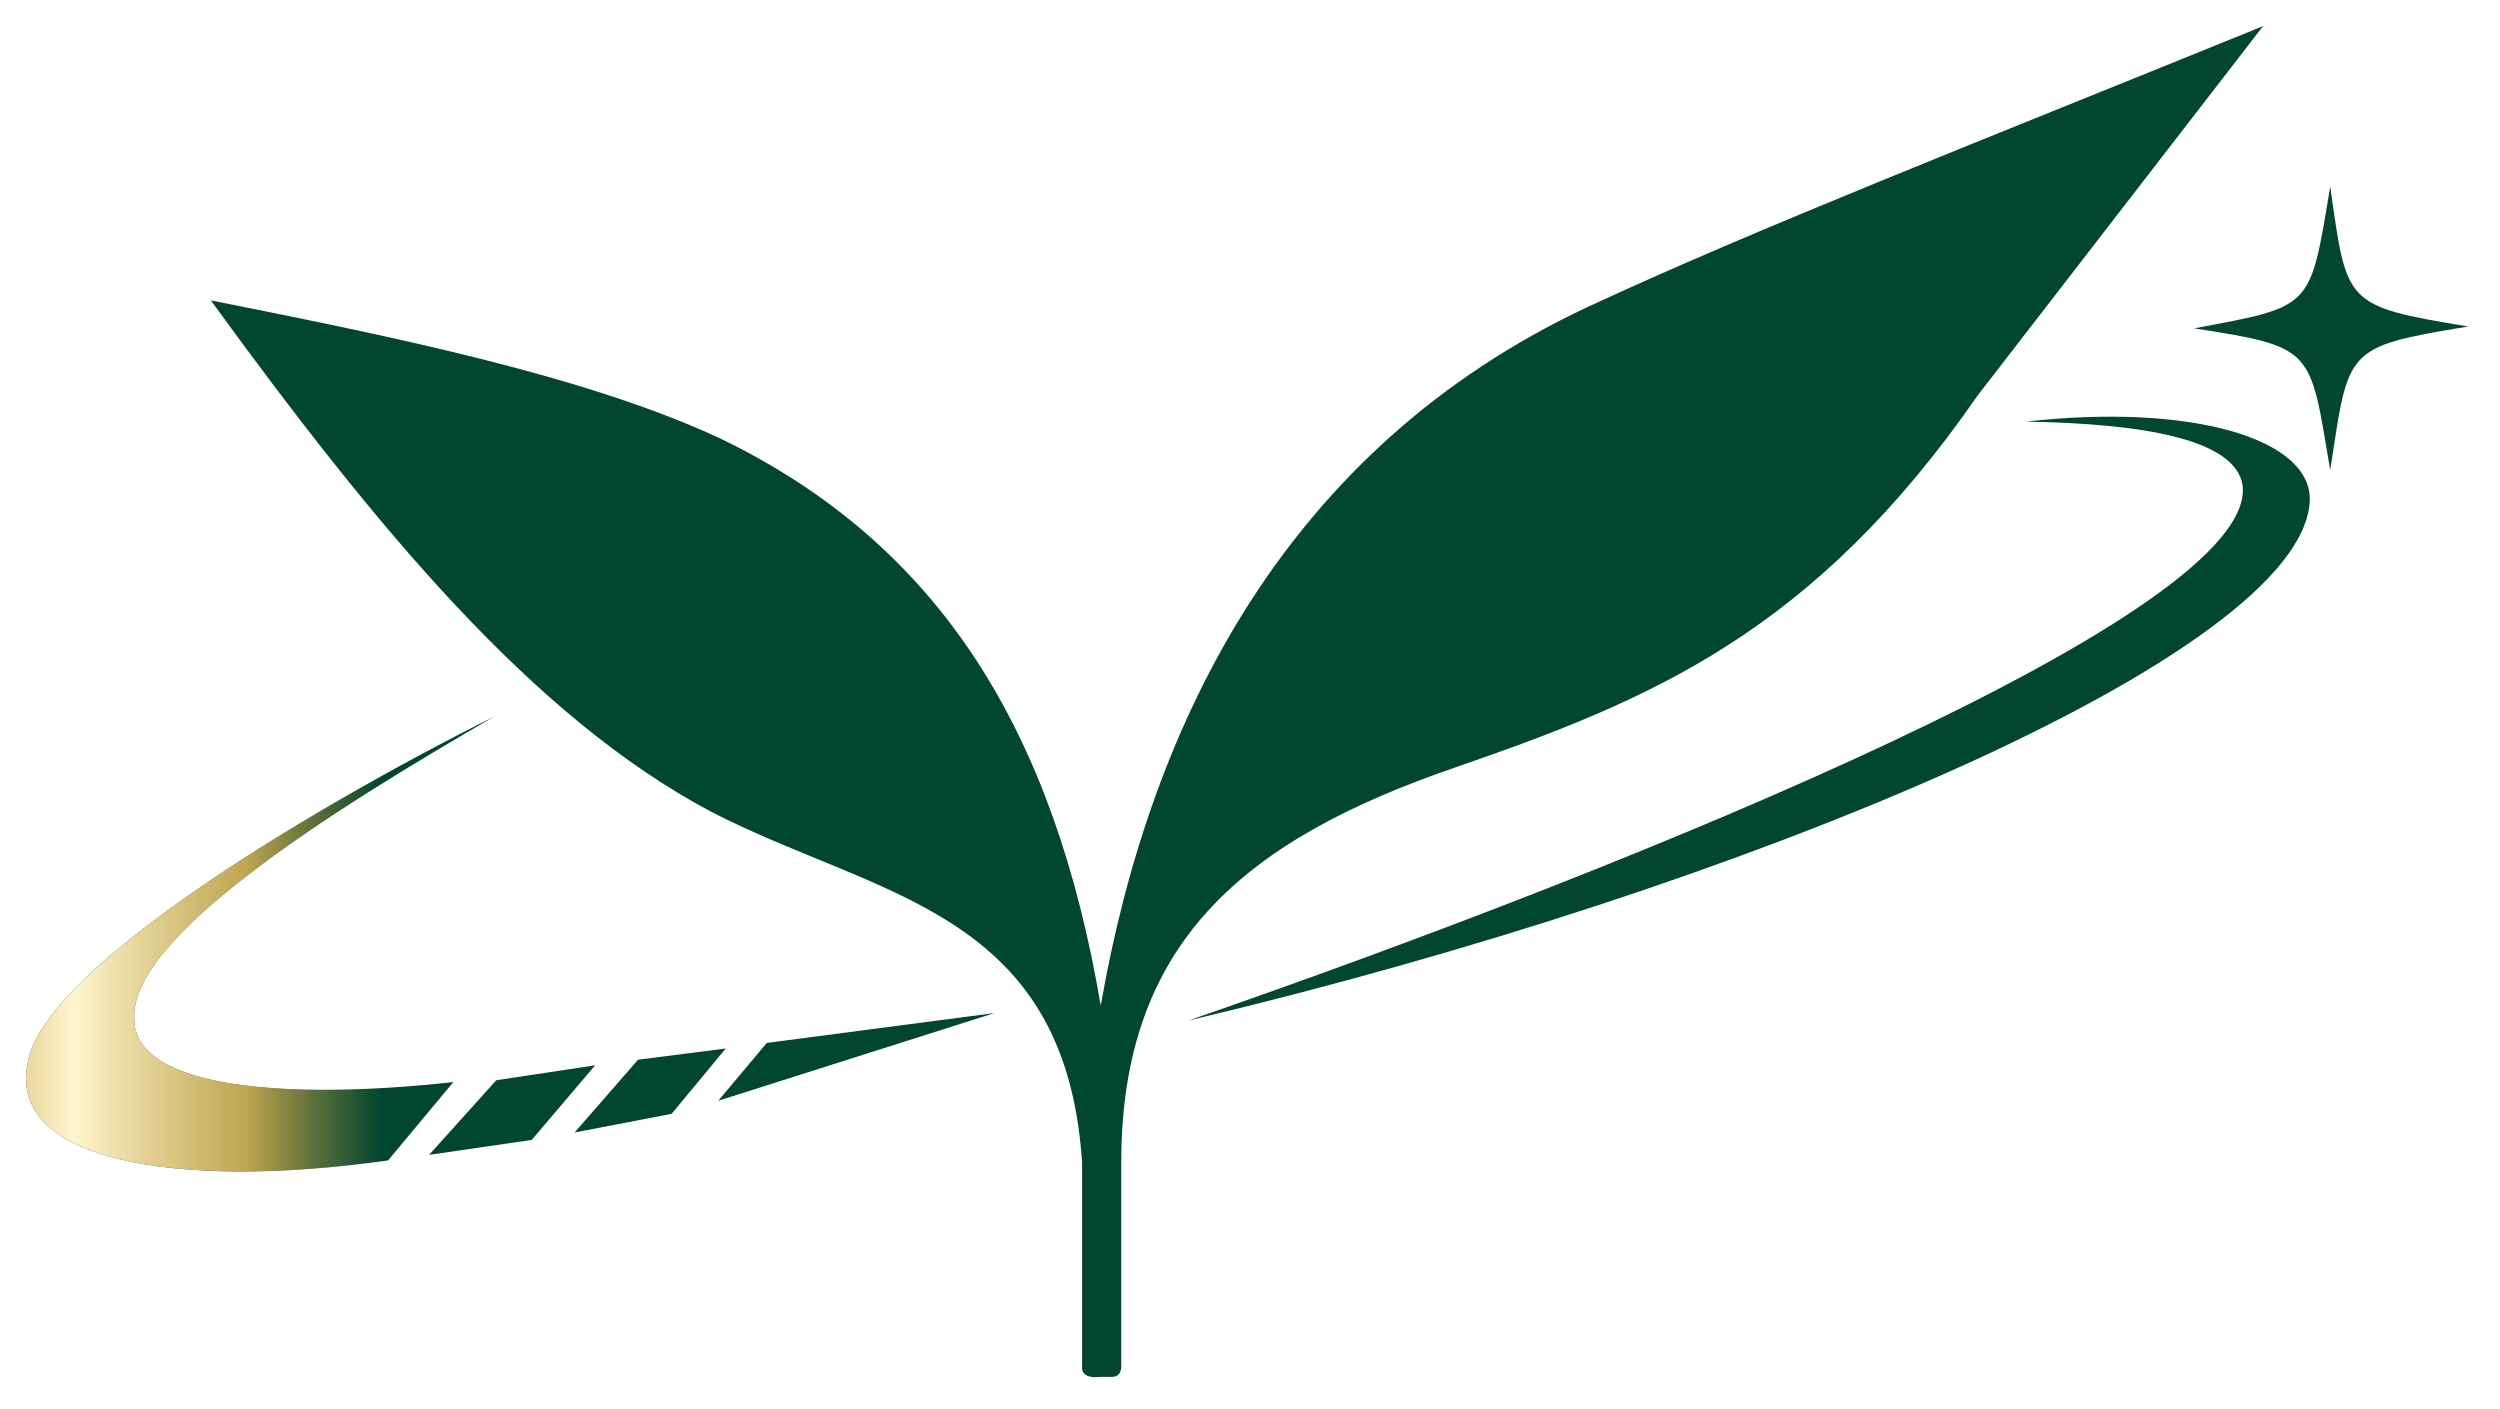
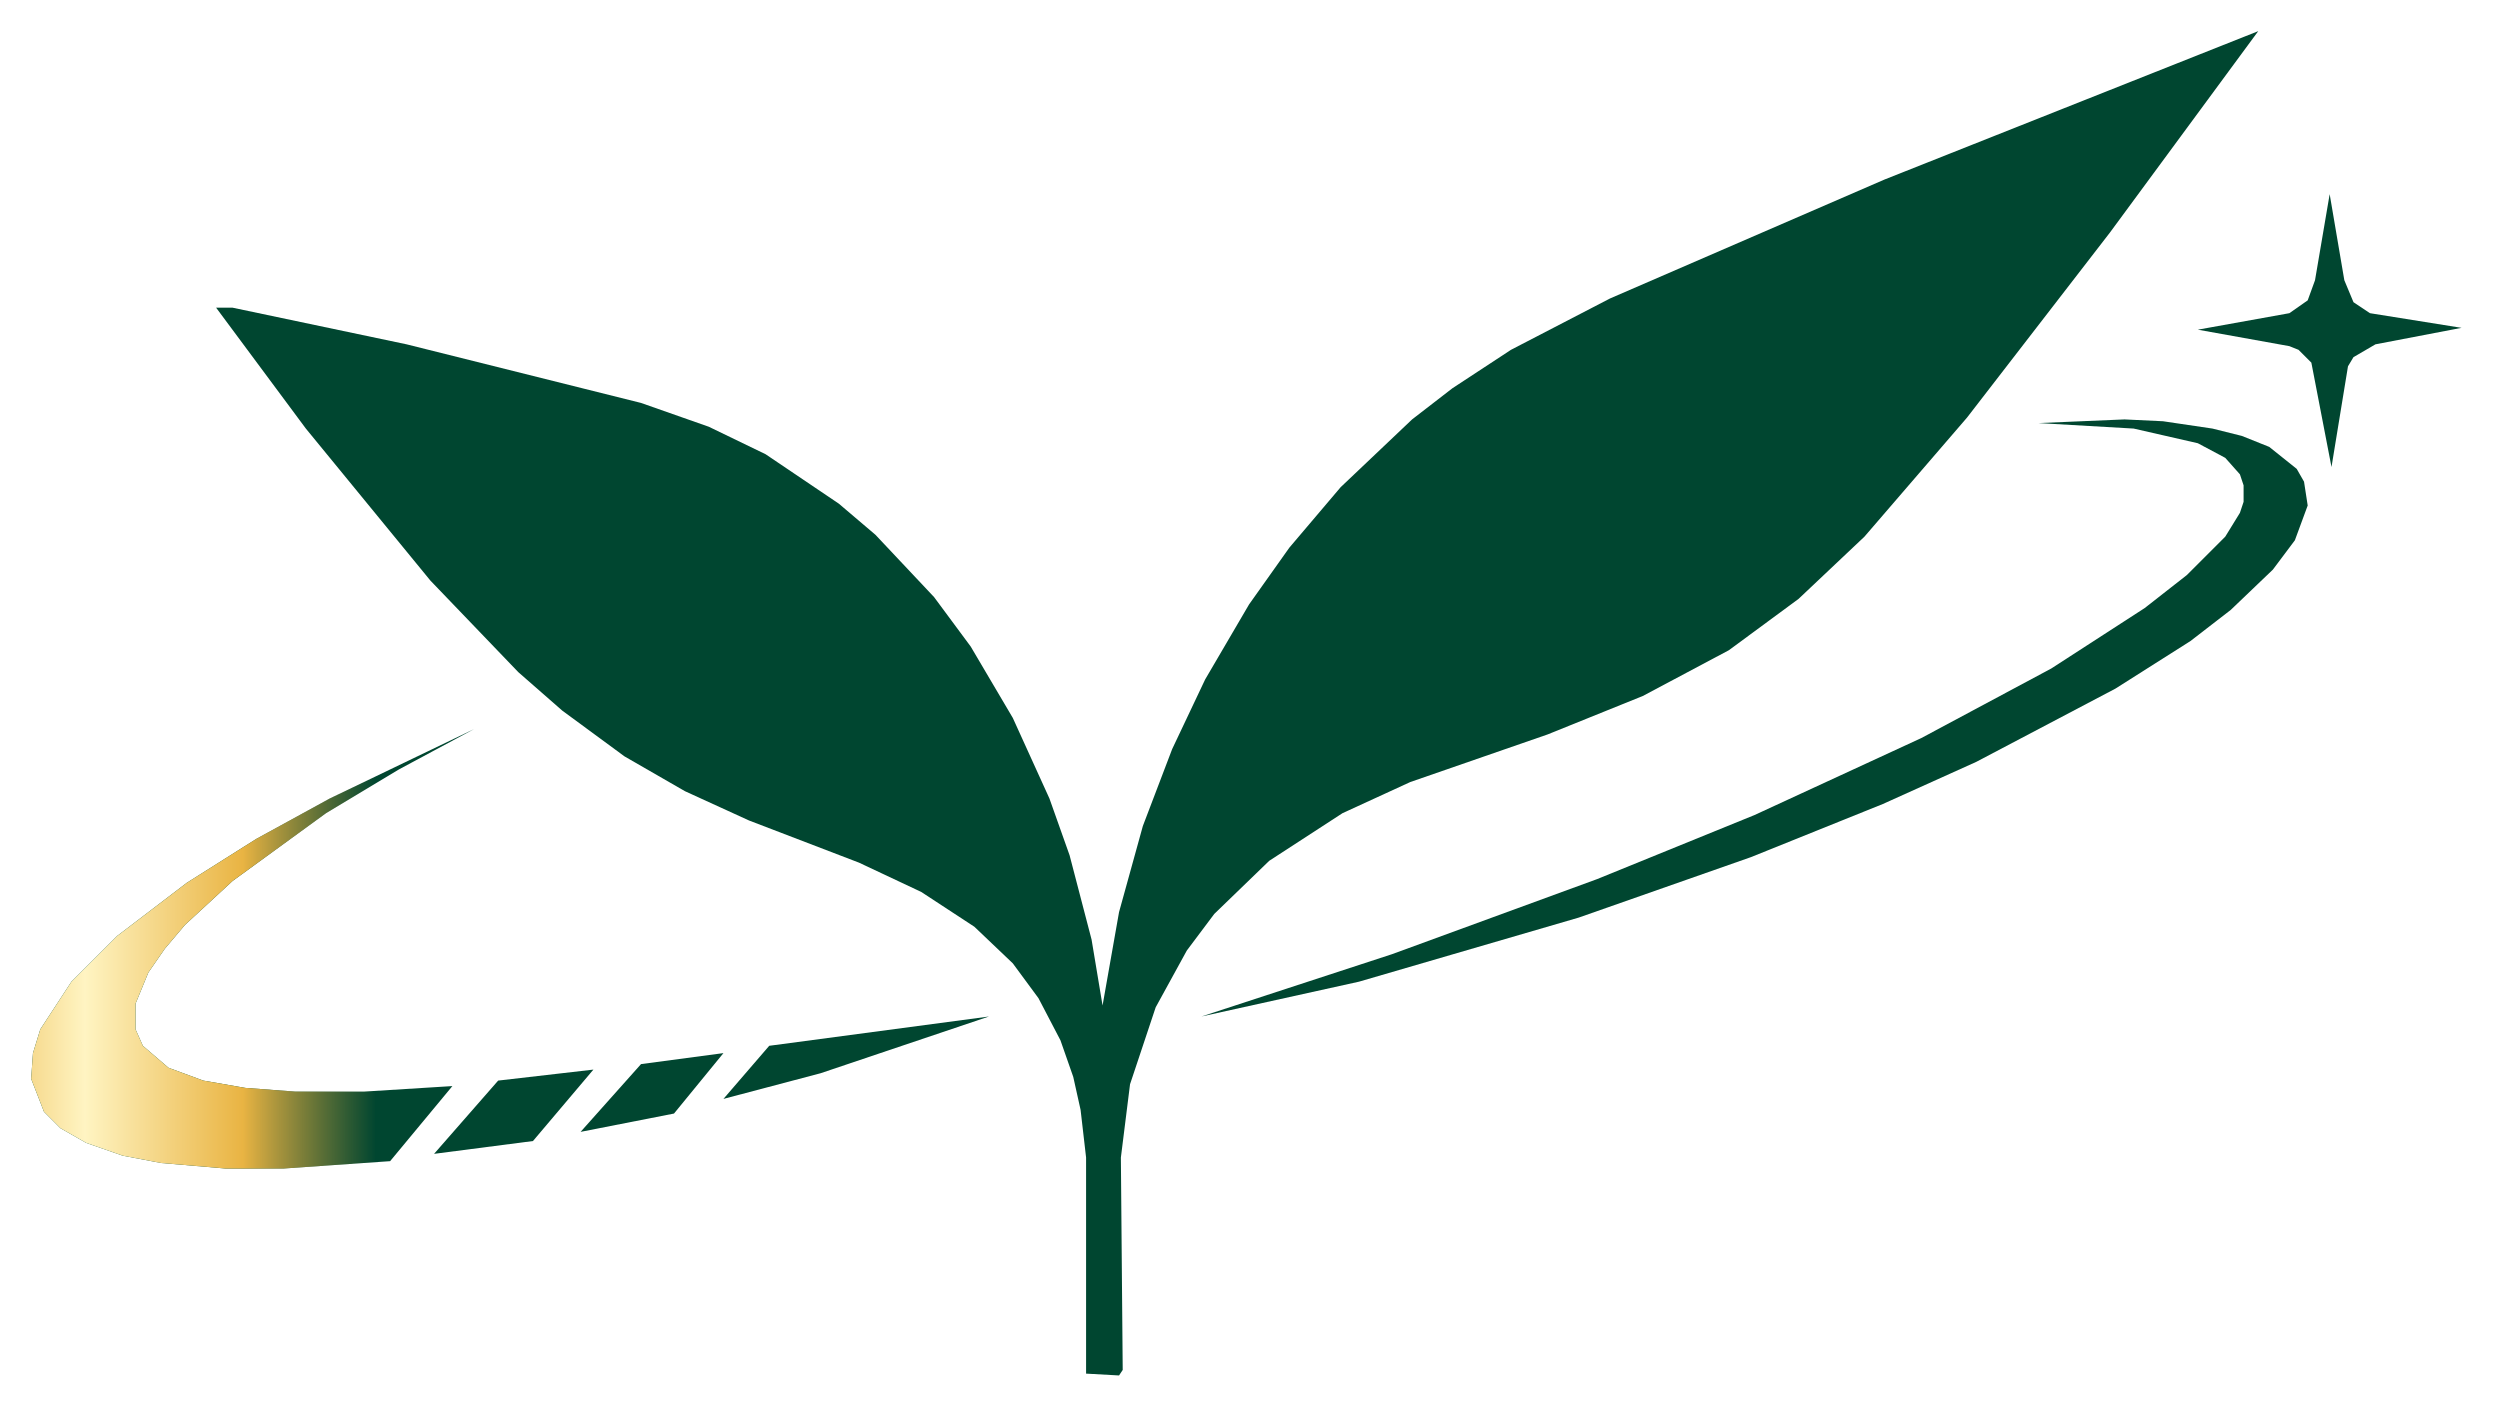
- <svg xmlns="http://www.w3.org/2000/svg" viewBox="125 115 1340 755">
+ <svg xmlns="http://www.w3.org/2000/svg" viewBox="125 115 1365 770">
  <defs>
-     <clipPath id="wingMask">
-       <path d="M390 499 C286 551 149 635 140 684 C128 737 219 753 333 737 L368 695 C277 705 198 698 197 662 C193 618 302 550 390 499Z" />
-       <path d="M391 694 L444 686 L410 726 L355 734Z M467 683 L514 677 L485 712 L433 722Z M536 674 L658 658 L510 705Z" />
-       <path d="M1211 341 C1299 331 1365 350 1363 384 C1358 466 1062 591 762 662 C1005 578 1336 443 1327 375 C1323 350 1272 342 1211 341Z" />
+     <clipPath id="w">
+       <path d="M384 513 L305 551 L265 573 L227 597 L189 626 L164 651 L147 677 L143 690 L142 704 L149 722 L158 731 L172 739 L192 746 L213 750 L248 753 L280 753 L338 749 L372 708 L324 711 L286 711 L259 709 L236 705 L217 698 L203 686 L199 677 L199 663 L206 646 L215 633 L226 620 L252 596 L303 559 L343 535Z" />
+       <path d="M449 699 L397 705 L362 745 L416 738Z M520 690 L475 696 L442 733 L493 723Z M665 670 L545 686 L520 715 L573 701Z" />
+       <path d="M1383 378 L1379 371 L1364 359 L1349 353 L1333 349 L1306 345 L1285 344 L1238 346 L1290 349 L1325 357 L1340 365 L1348 374 L1350 380 L1350 389 L1348 395 L1340 408 L1319 429 L1296 447 L1245 480 L1174 518 L1083 560 L997 595 L885 636 L781 670 L867 651 L987 616 L1081 583 L1153 554 L1204 531 L1280 491 L1321 465 L1343 448 L1366 426 L1378 410 L1385 391Z" />
    </clipPath>
-     <linearGradient id="beam" x1="0" y1="0" x2="1" y2="0">
-       <stop stop-color="#e5a73b" stop-opacity="0" />
-       <stop offset=".22" stop-color="#e0a035" stop-opacity=".85" />
-       <stop offset=".5" stop-color="#fff6cf" />
-       <stop offset=".78" stop-color="#efbd59" stop-opacity=".8" />
-       <stop offset="1" stop-color="#d7a037" stop-opacity="0" />
+     <linearGradient id="beam">
+       <stop stop-color="#d8a43d" stop-opacity="0" />
+       <stop offset=".3" stop-color="#e9b443" />
+       <stop offset=".52" stop-color="#fff4c2" />
+       <stop offset=".78" stop-color="#e9b443" />
+       <stop offset="1" stop-color="#d8a43d" stop-opacity="0" />
    </linearGradient>
  </defs>
-   <style>.reflection{fill:url(#beam);animation:wingTravel 3.2s linear infinite;transform-box:view-box;transform-origin:0 0}@keyframes wingTravel{from{transform:translateX(-330px)}to{transform:translateX(1340px)}}@media(prefers-reduced-motion:reduce){.reflection{animation:none;transform:translateX(490px)}}</style>
+   <style>.beam{fill:url(#beam);animation:travel 3.2s linear infinite}@keyframes travel{from{transform:translateX(-330px)}to{transform:translateX(1370px)}}@media(prefers-reduced-motion:reduce){.beam{animation:none;transform:translateX(600px)}}</style>
  <g fill="#004630">
-     <path d="M390 499 C286 551 149 635 140 684 C128 737 219 753 333 737 L368 695 C277 705 198 698 197 662 C193 618 302 550 390 499Z" />
-     <path d="M391 694 L444 686 L410 726 L355 734Z M467 683 L514 677 L485 712 L433 722Z M536 674 L658 658 L510 705Z" />
-     <path d="M1211 341 C1299 331 1365 350 1363 384 C1358 466 1062 591 762 662 C1005 578 1336 443 1327 375 C1323 350 1272 342 1211 341Z" />
+     <path d="M384 513 L305 551 L265 573 L227 597 L189 626 L164 651 L147 677 L143 690 L142 704 L149 722 L158 731 L172 739 L192 746 L213 750 L248 753 L280 753 L338 749 L372 708 L324 711 L286 711 L259 709 L236 705 L217 698 L203 686 L199 677 L199 663 L206 646 L215 633 L226 620 L252 596 L303 559 L343 535Z" />
+     <path d="M449 699 L397 705 L362 745 L416 738Z M520 690 L475 696 L442 733 L493 723Z M665 670 L545 686 L520 715 L573 701Z" />
+     <path d="M1383 378 L1379 371 L1364 359 L1349 353 L1333 349 L1306 345 L1285 344 L1238 346 L1290 349 L1325 357 L1340 365 L1348 374 L1350 380 L1350 389 L1348 395 L1340 408 L1319 429 L1296 447 L1245 480 L1174 518 L1083 560 L997 595 L885 636 L781 670 L867 651 L987 616 L1081 583 L1153 554 L1204 531 L1280 491 L1321 465 L1343 448 L1366 426 L1378 410 L1385 391Z" />
  </g>
-   <path fill="#004630" d="M1338 129 C1193 188 1065 238 975 280 C816 355 742 499 715 654 C690 507 629 407 511 350 C438 316 333 295 238 276 C326 397 410 499 506 550 C595 596 696 602 705 738 L705 849 Q706 854 715 853 L721 853 Q726 853 726 847 L726 738 C726 620 792 565 906 526 C1010 490 1097 454 1185 327Z" />
-   <path fill="#004630" d="M1374 215 C1383 278 1381 279 1448 290 C1381 301 1384 302 1374 367 C1363 302 1366 301 1301 291 C1365 279 1363 281 1374 215Z" />
-   <g clip-path="url(#wingMask)">
-     <rect class="reflection" x="0" y="115" width="330" height="755" />
+   <g fill="#004630">
+     <path d="M1358 132 L1154 213 L1004 278 L950 306 L918 327 L896 344 L857 381 L829 414 L807 445 L783 486 L765 524 L749 566 L736 613 L727 664 L721 628 L709 582 L698 551 L678 507 L655 468 L635 441 L603 407 L583 390 L543 363 L512 348 L475 335 L347 303 L252 283 L243 283 L292 349 L360 432 L408 482 L432 503 L466 528 L499 547 L534 563 L594 586 L628 602 L657 621 L678 641 L692 660 L704 683 L711 703 L715 721 L718 747 L718 865 L736 866 L738 863 L737 747 L742 707 L756 665 L773 634 L788 614 L818 585 L858 559 L895 542 L970 516 L1022 495 L1069 470 L1107 442 L1143 408 L1199 343 L1277 242Z" />
+     <path d="M1397 221 L1389 268 L1385 279 L1375 286 L1325 295 L1375 304 L1380 306 L1387 313 L1398 370 L1407 315 L1410 310 L1422 303 L1469 294 L1419 286 L1410 280 L1405 268Z" />
+   </g>
+   <g clip-path="url(#w)">
+     <rect class="beam" x="0" y="115" width="330" height="770" />
  </g>
</svg>
